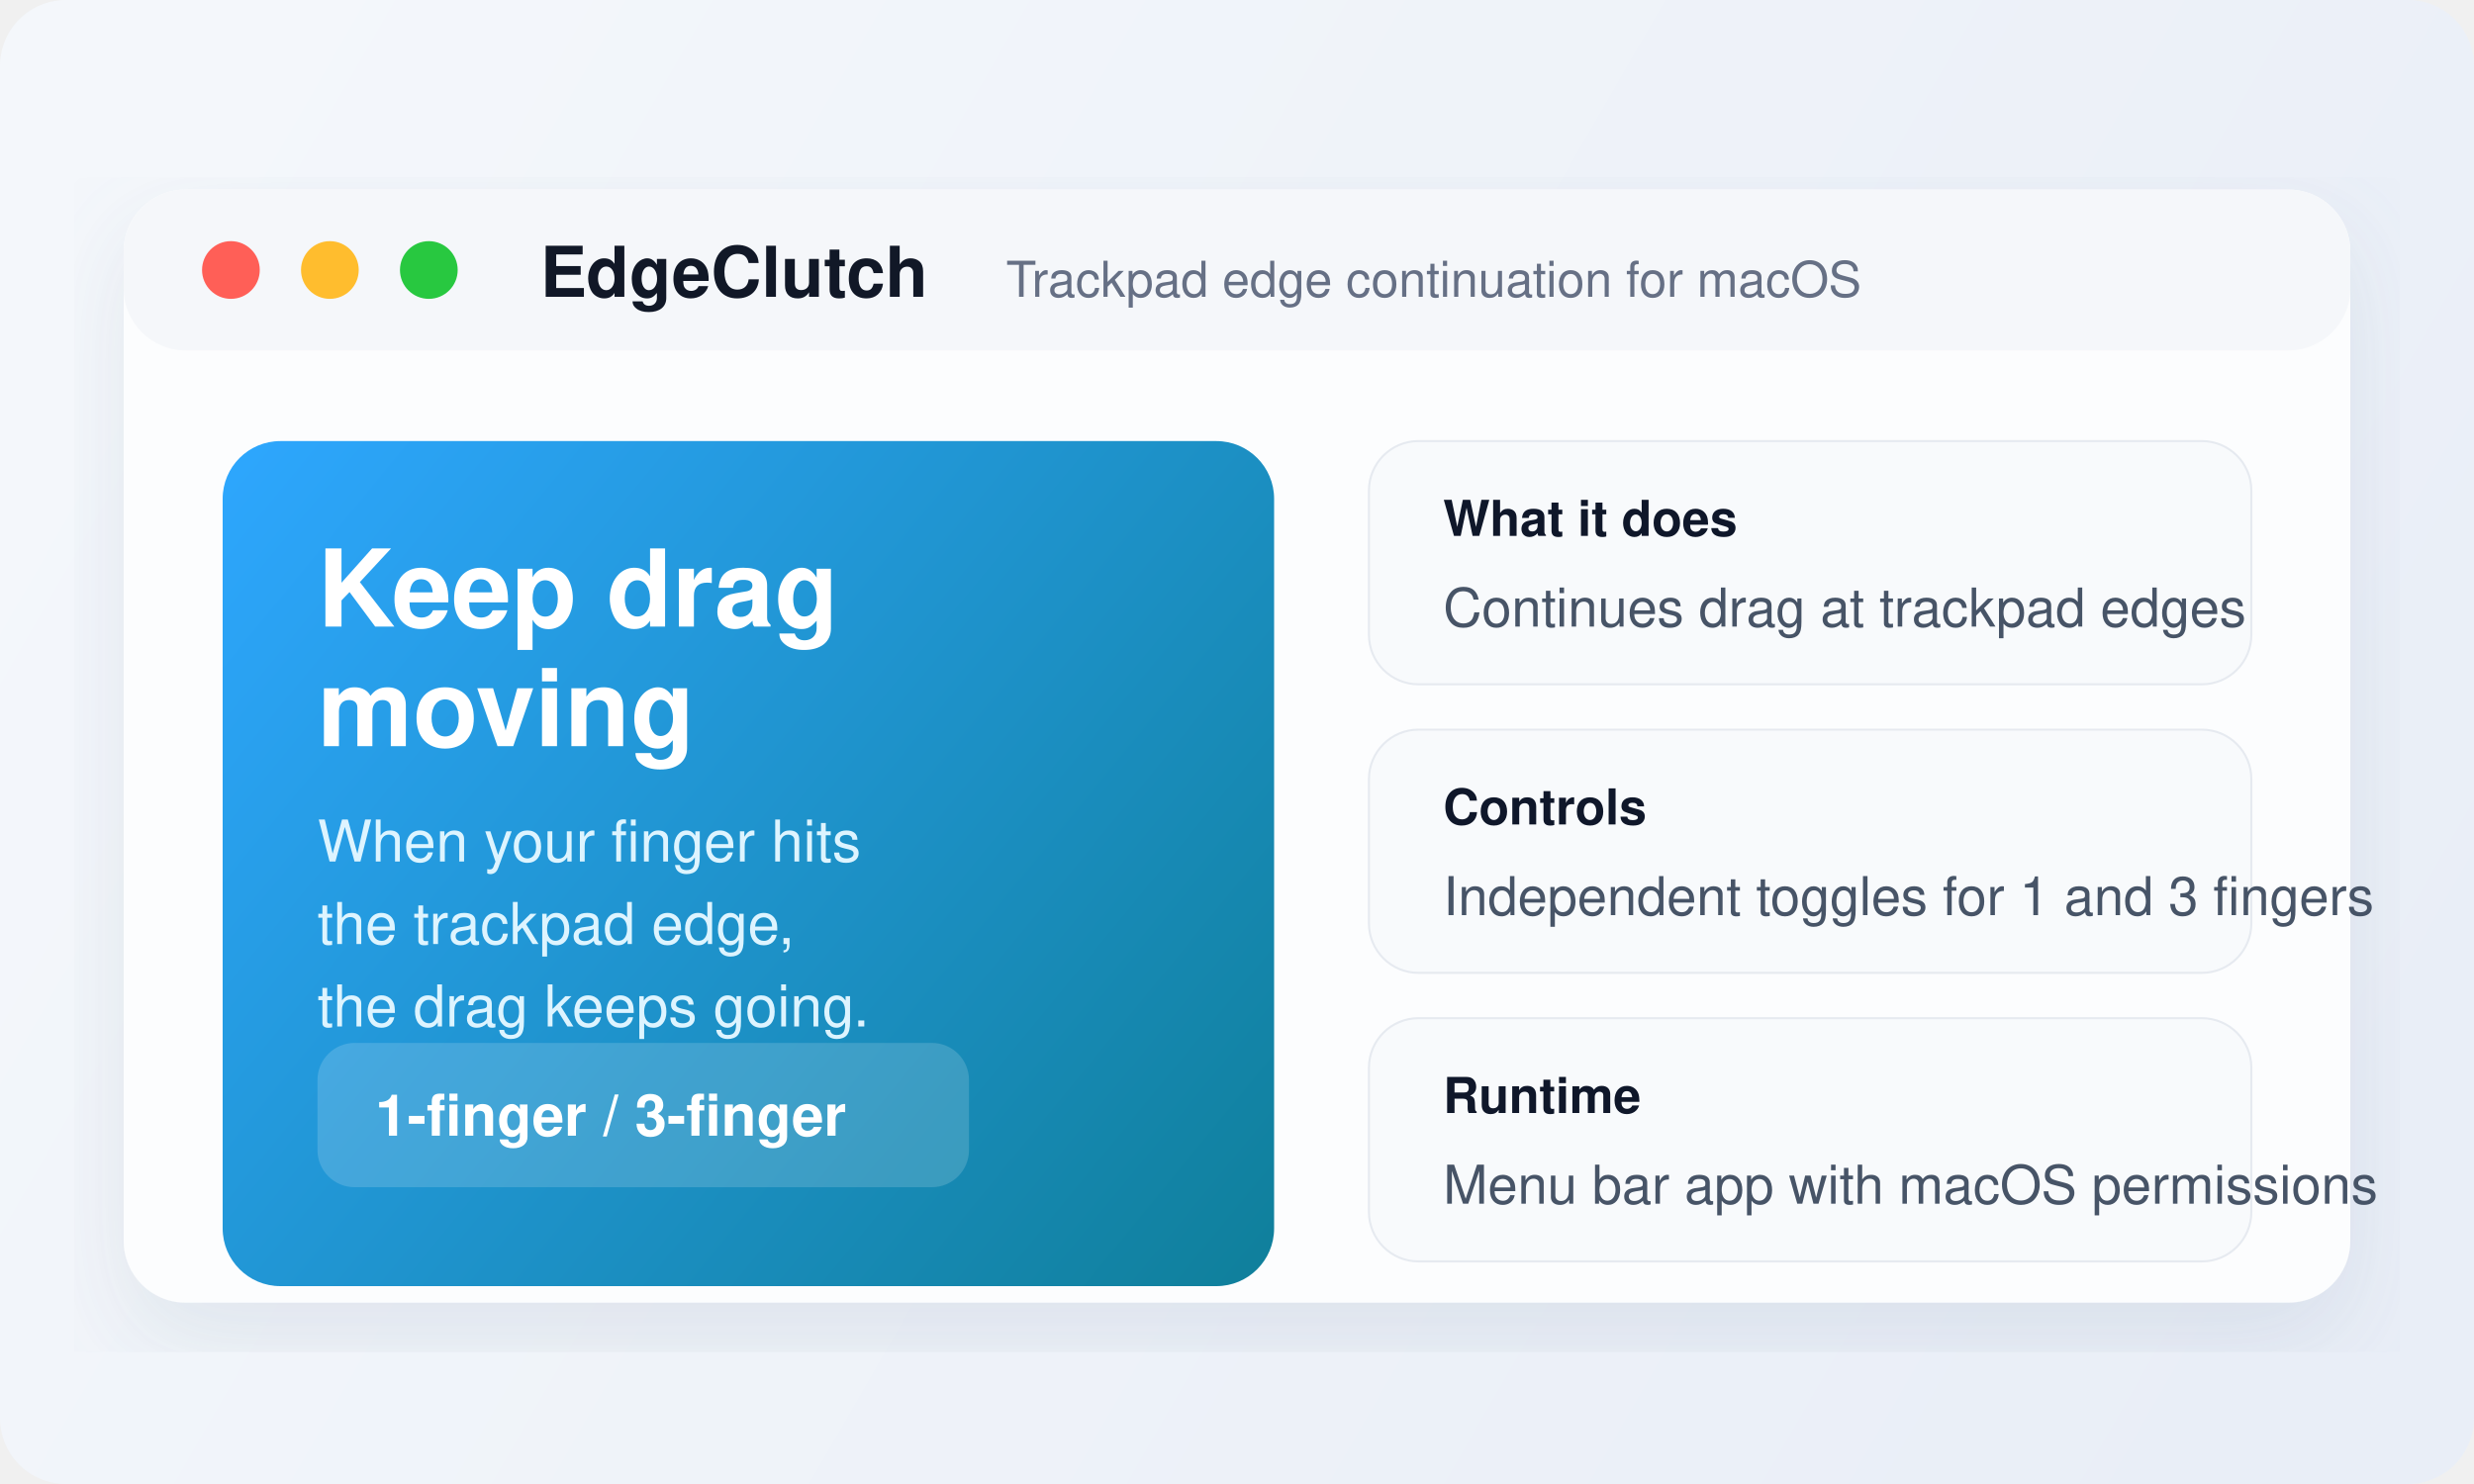
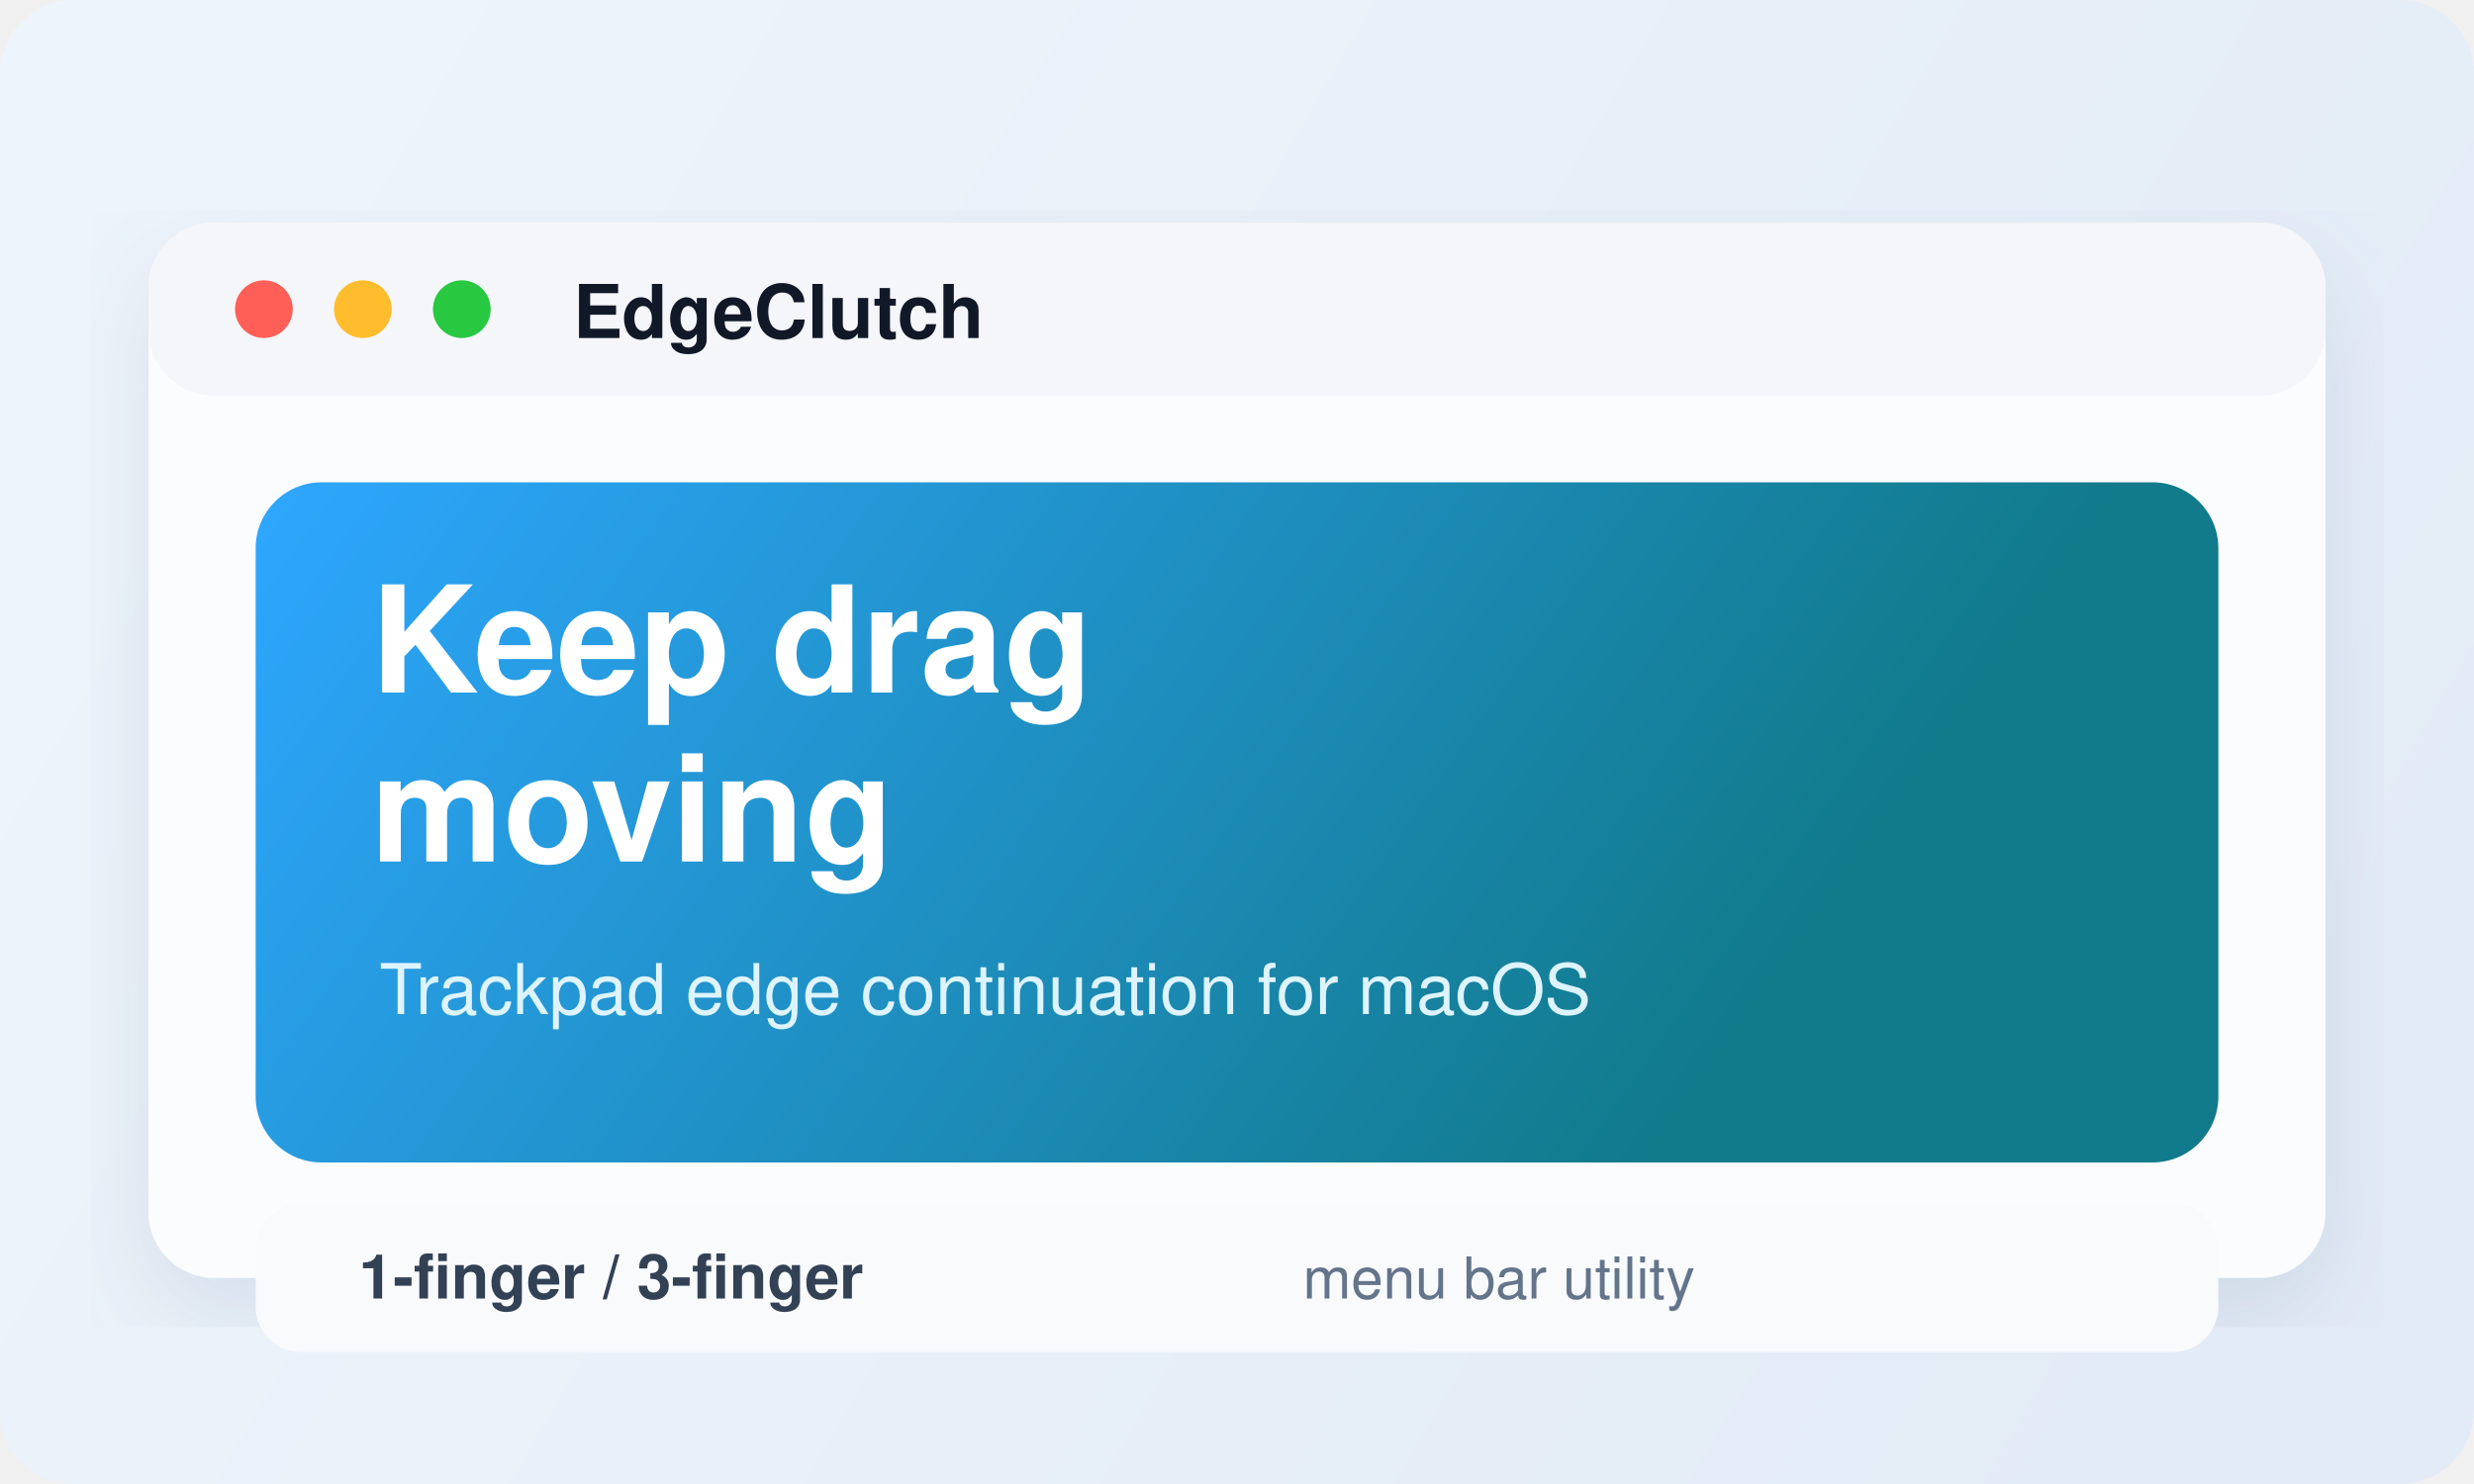
<svg xmlns="http://www.w3.org/2000/svg" width="1200" height="720" viewBox="0 0 1200 720" fill="none">
  <defs>
-     <linearGradient id="bg" x1="80" y1="60" x2="1120" y2="660" gradientUnits="userSpaceOnUse">
-       <stop stop-color="#F4F7FB" />
-       <stop offset="1" stop-color="#E9EEF7" />
+     <linearGradient id="bg" x1="120" y1="80" x2="1080" y2="640" gradientUnits="userSpaceOnUse">
+       <stop stop-color="#EEF4FB" />
+       <stop offset="1" stop-color="#E3EBF6" />
    </linearGradient>
-     <linearGradient id="hero" x1="138" y1="170" x2="650" y2="590" gradientUnits="userSpaceOnUse">
+     <linearGradient id="hero" x1="150" y1="190" x2="760" y2="620" gradientUnits="userSpaceOnUse">
      <stop stop-color="#2EA7FF" />
-       <stop offset="1" stop-color="#0F7F9A" />
+       <stop offset="1" stop-color="#117A8B" />
    </linearGradient>
-     <filter id="shadow" x="36" y="68" width="1128" height="588" filterUnits="userSpaceOnUse" color-interpolation-filters="sRGB">
-       <feDropShadow dx="0" dy="18" stdDeviation="24" flood-color="#7C8DA6" flood-opacity="0.16" />
+     <filter id="shadow" x="44" y="84" width="1112" height="560" filterUnits="userSpaceOnUse" color-interpolation-filters="sRGB">
+       <feDropShadow dx="0" dy="18" stdDeviation="24" flood-color="#70839E" flood-opacity="0.18" />
    </filter>
  </defs>
-   <rect width="1200" height="720" rx="32" fill="url(#bg)" />
+   <rect width="1200" height="720" rx="36" fill="url(#bg)" />
  <g filter="url(#shadow)">
-     <rect x="60" y="92" width="1080" height="540" rx="30" fill="#FCFDFE" />
+     <rect x="72" y="108" width="1056" height="512" rx="32" fill="#FBFCFE" />
  </g>
-   <rect x="60" y="92" width="1080" height="78" rx="30" fill="#F5F7FA" />
-   <circle cx="112" cy="131" r="14" fill="#FF5F57" />
-   <circle cx="160" cy="131" r="14" fill="#FFBD2E" />
-   <circle cx="208" cy="131" r="14" fill="#28C840" />
-   <text x="262" y="144" fill="#111827" font-family="SF Pro Display, Helvetica, Arial, sans-serif" font-size="34" font-weight="700">EdgeClutch</text>
-   <text x="488" y="144" fill="#667085" font-family="SF Pro Display, Helvetica, Arial, sans-serif" font-size="24">Trackpad edge continuation for macOS</text>
-   <rect x="108" y="214" width="510" height="410" rx="28" fill="url(#hero)" />
-   <text x="154" y="304" fill="#FFFFFF" font-family="SF Pro Display, Helvetica, Arial, sans-serif" font-size="52" font-weight="700">
-     <tspan x="154" dy="0">Keep drag</tspan>
-     <tspan x="154" dy="58">moving</tspan>
+   <rect x="72" y="108" width="1056" height="84" rx="32" fill="#F4F6F9" />
+   <circle cx="128" cy="150" r="14" fill="#FF5F57" />
+   <circle cx="176" cy="150" r="14" fill="#FFBD2E" />
+   <circle cx="224" cy="150" r="14" fill="#28C840" />
+   <text x="278" y="164" fill="#111827" font-family="SF Pro Display, Helvetica, Arial, sans-serif" font-size="36" font-weight="700">EdgeClutch</text>
+   <rect x="124" y="234" width="952" height="330" rx="32" fill="url(#hero)" />
+   <text x="180" y="336" fill="#FFFFFF" font-family="SF Pro Display, Helvetica, Arial, sans-serif" font-size="72" font-weight="700">
+     <tspan x="180" dy="0">Keep drag</tspan>
+     <tspan x="180" dy="82">moving</tspan>
  </text>
-   <text x="154" y="418" fill="#DDF4FF" font-family="SF Pro Text, Helvetica, Arial, sans-serif" font-size="28" font-weight="500">
-     <tspan x="154" dy="0">When your finger hits</tspan>
-     <tspan x="154" dy="40">the trackpad edge,</tspan>
-     <tspan x="154" dy="40">the drag keeps going.</tspan>
+   <text x="184" y="492" fill="#DDF4FF" font-family="SF Pro Text, Helvetica, Arial, sans-serif" font-size="34" font-weight="500">
+     <tspan x="184" dy="0">Trackpad edge continuation for macOS</tspan>
  </text>
-   <rect x="154" y="506" width="316" height="70" rx="18" fill="rgba(255,255,255,0.16)" />
-   <text x="182" y="551" fill="#FFFFFF" font-family="SF Pro Display, Helvetica, Arial, sans-serif" font-size="28" font-weight="700">1-finger / 3-finger</text>
-   <rect x="664" y="214" width="428" height="118" rx="24" fill="#F8FAFC" stroke="#E6EAF0" />
-   <text x="700" y="260" fill="#0F172A" font-family="SF Pro Display, Helvetica, Arial, sans-serif" font-size="24" font-weight="700">What it does</text>
-   <text x="700" y="304" fill="#475467" font-family="SF Pro Text, Helvetica, Arial, sans-serif" font-size="26">Continues drag at trackpad edges</text>
-   <rect x="664" y="354" width="428" height="118" rx="24" fill="#F8FAFC" stroke="#E6EAF0" />
-   <text x="700" y="400" fill="#0F172A" font-family="SF Pro Display, Helvetica, Arial, sans-serif" font-size="24" font-weight="700">Controls</text>
-   <text x="700" y="444" fill="#475467" font-family="SF Pro Text, Helvetica, Arial, sans-serif" font-size="26">Independent toggles for 1 and 3 fingers</text>
-   <rect x="664" y="494" width="428" height="118" rx="24" fill="#F8FAFC" stroke="#E6EAF0" />
-   <text x="700" y="540" fill="#0F172A" font-family="SF Pro Display, Helvetica, Arial, sans-serif" font-size="24" font-weight="700">Runtime</text>
-   <text x="700" y="584" fill="#475467" font-family="SF Pro Text, Helvetica, Arial, sans-serif" font-size="26">Menu bar app with macOS permissions</text>
+   <rect x="124" y="584" width="952" height="72" rx="22" fill="#F8FAFC" />
+   <text x="174" y="630" fill="#334155" font-family="SF Pro Display, Helvetica, Arial, sans-serif" font-size="30" font-weight="700">1-finger / 3-finger</text>
+   <text x="632" y="630" fill="#64748B" font-family="SF Pro Text, Helvetica, Arial, sans-serif" font-size="28" font-weight="500">menu bar utility</text>
</svg>
